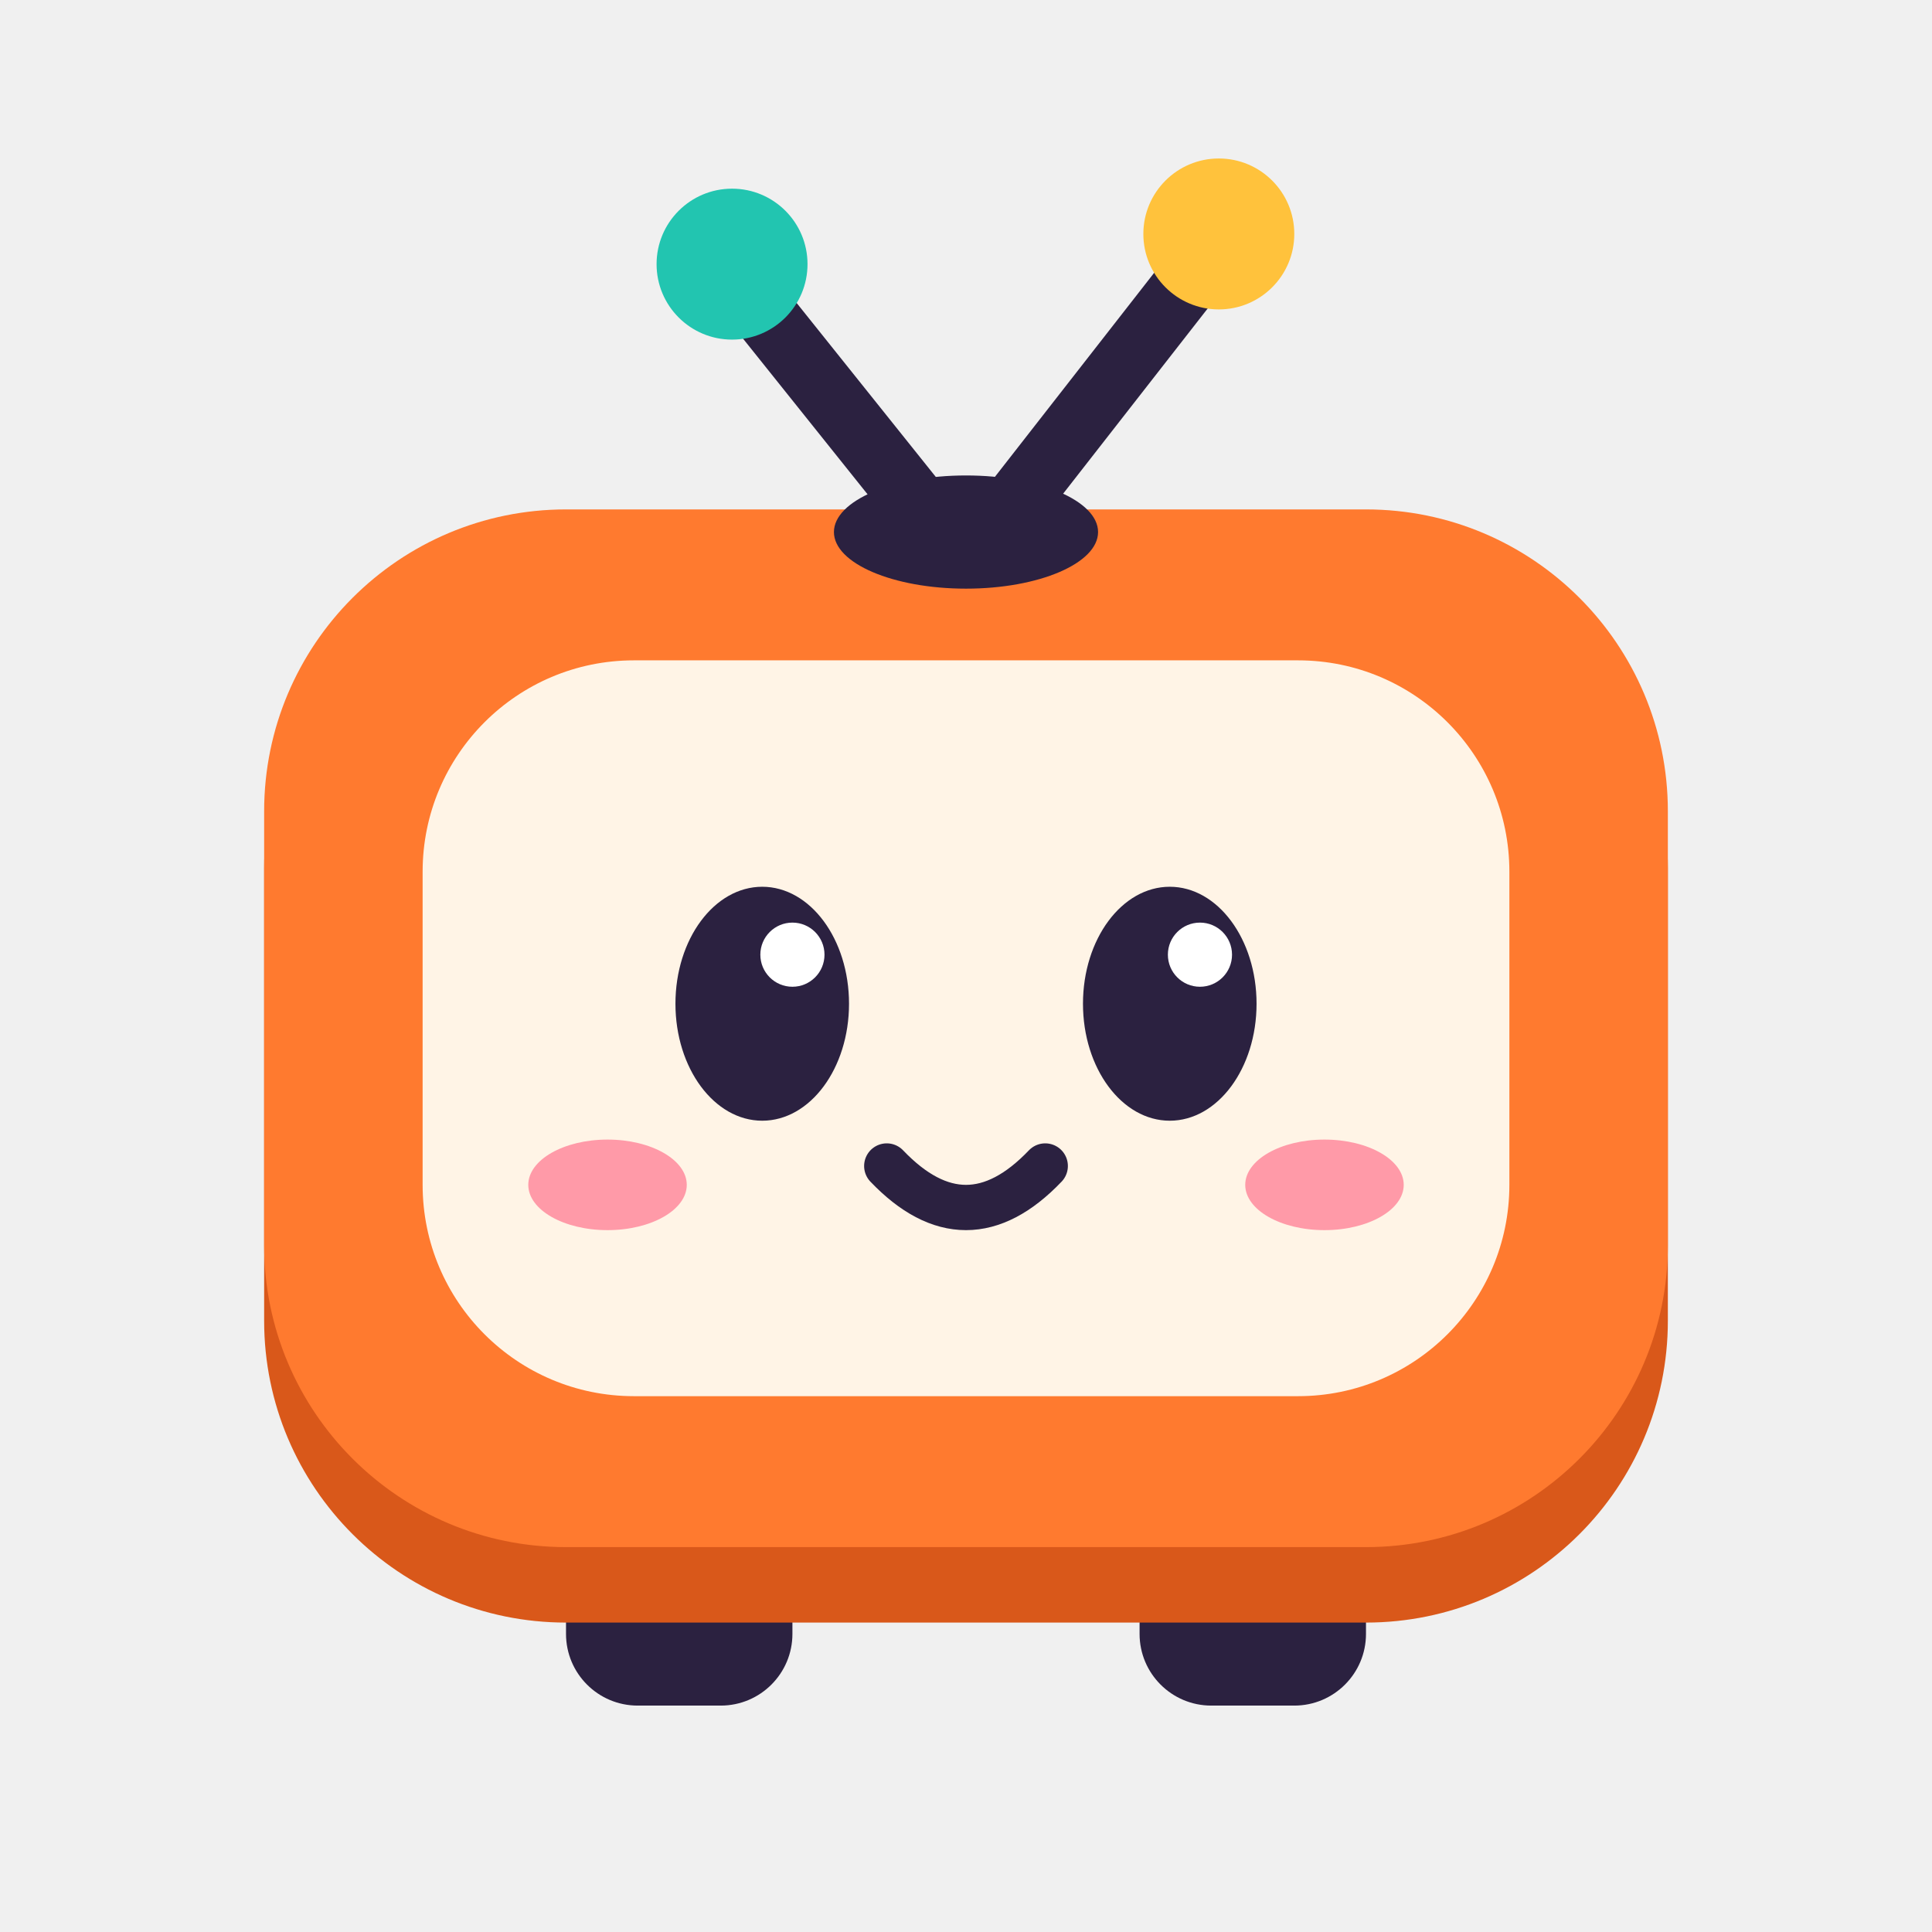
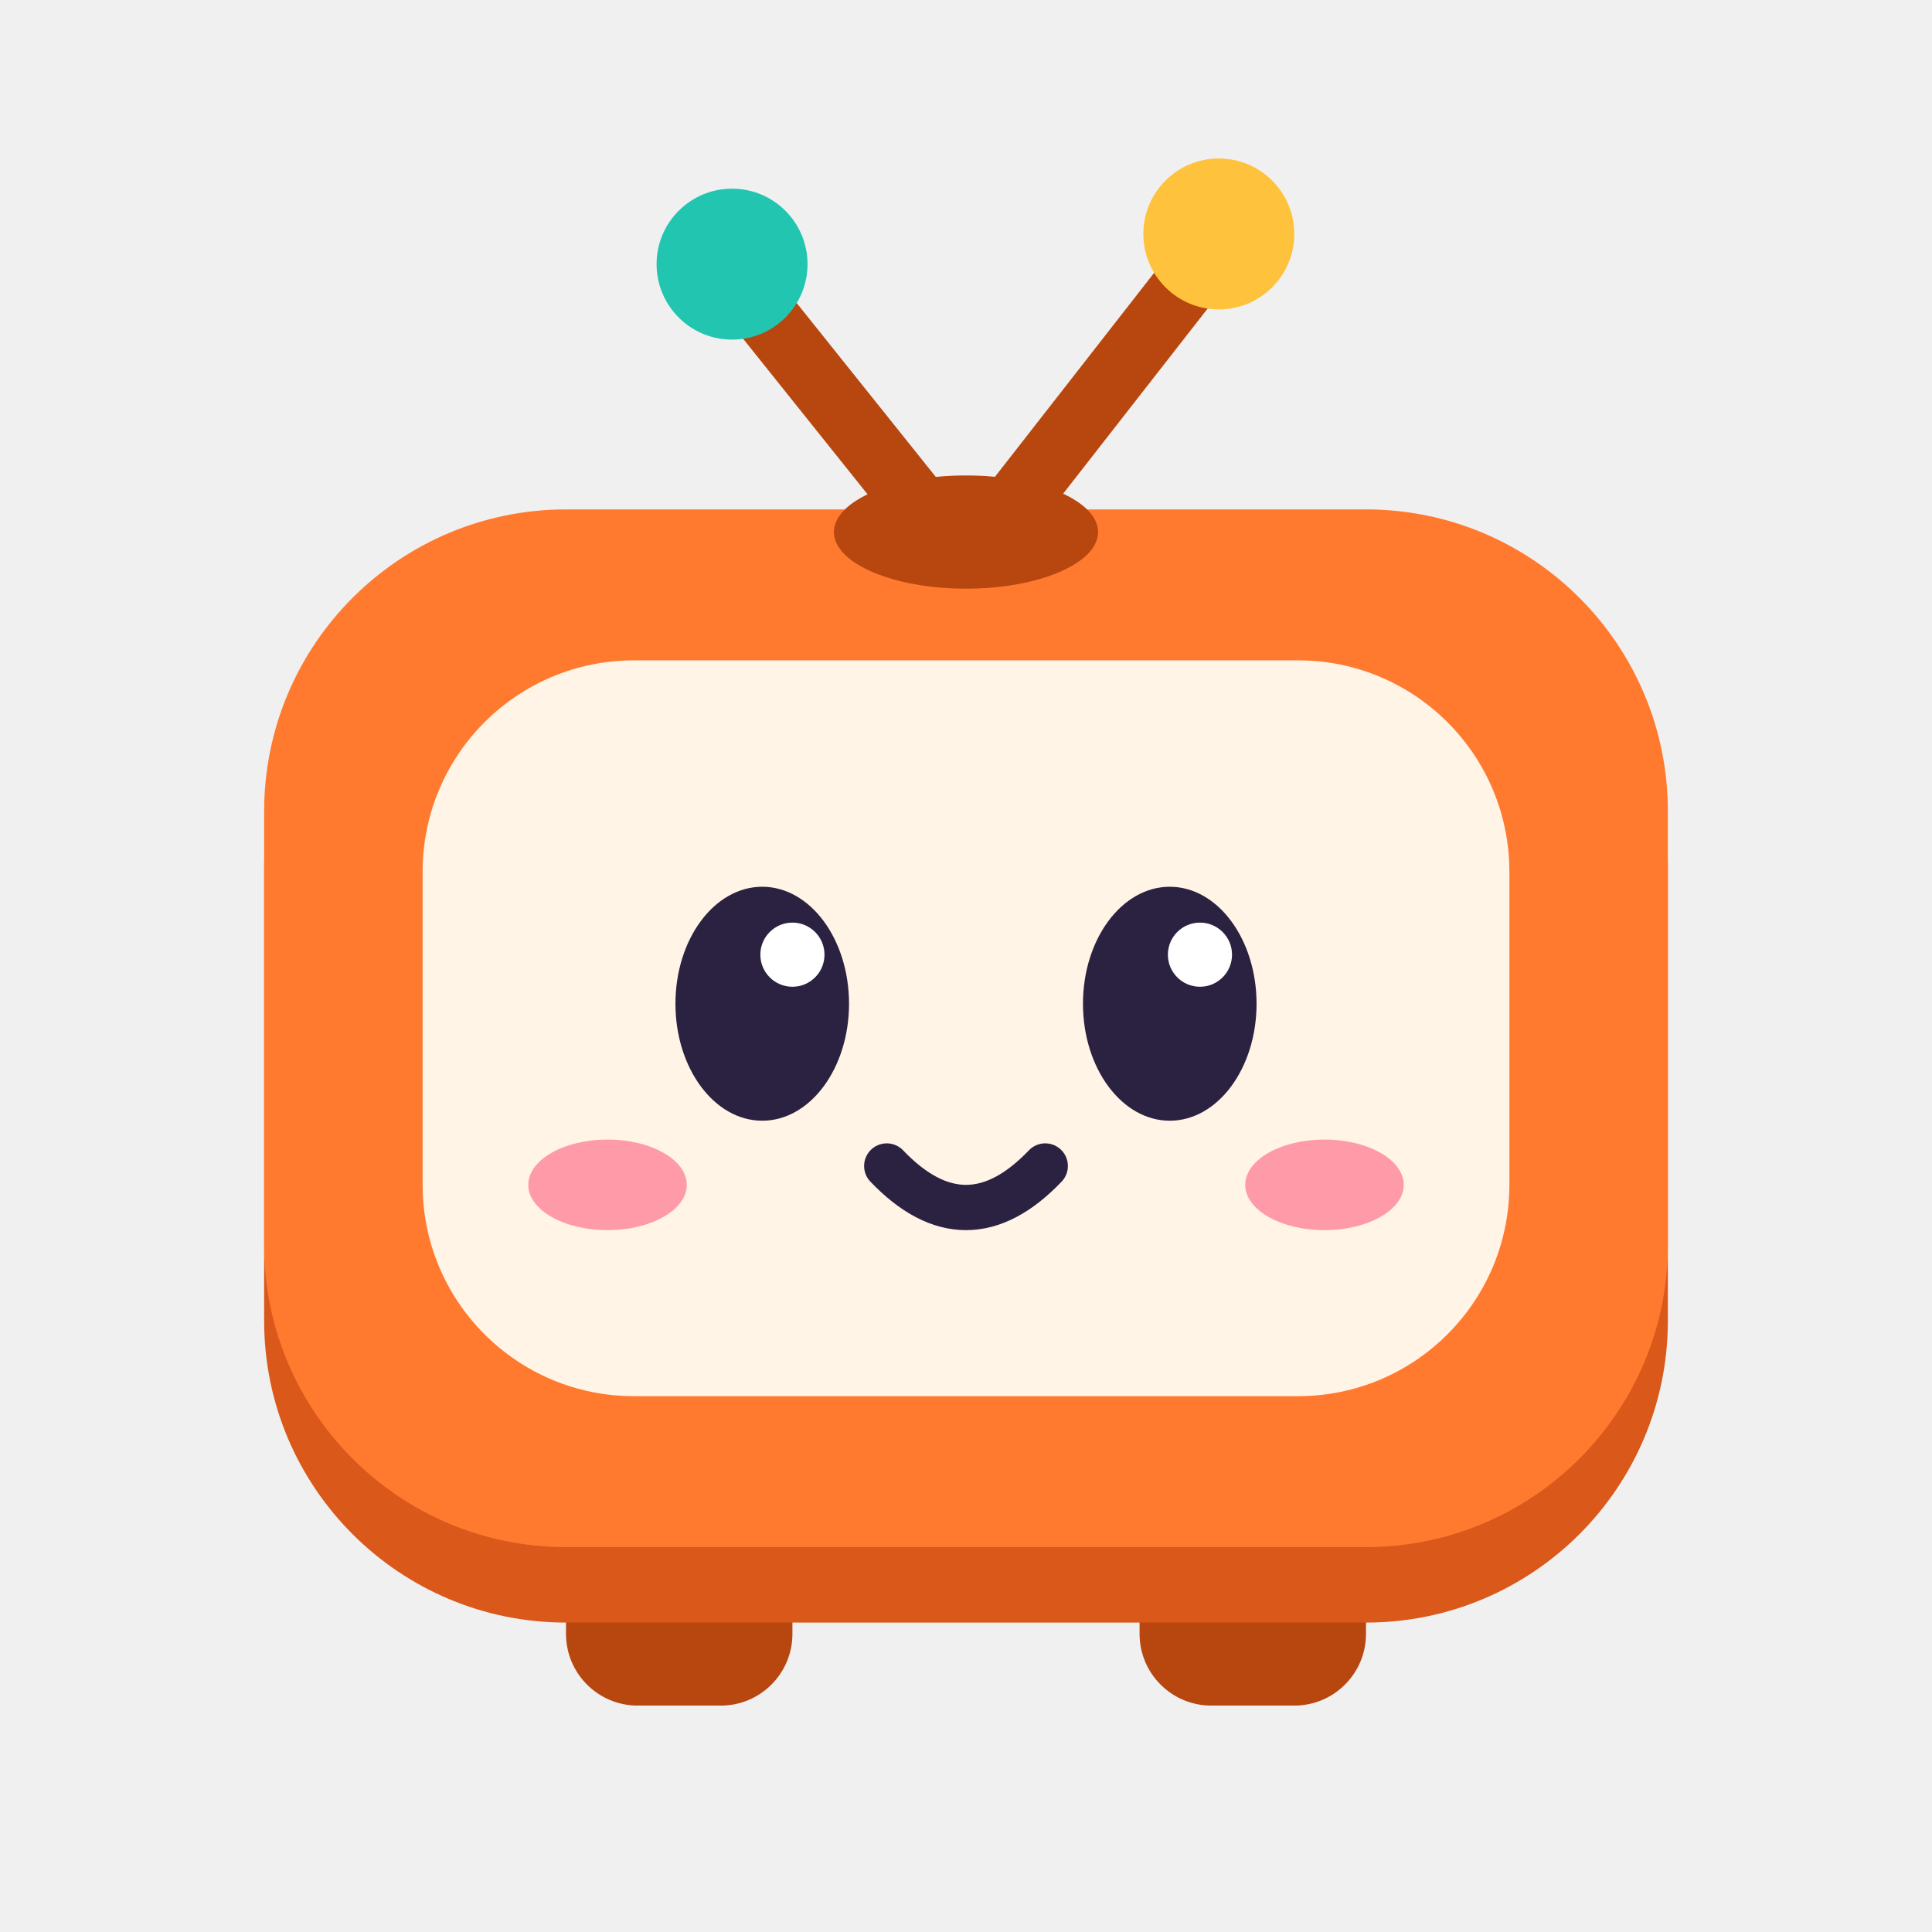
<svg xmlns="http://www.w3.org/2000/svg" width="1024" height="1024" viewBox="0 0 1024 1024">
-   <path d="M512 300 L392 150 M512 300 L640 136" stroke="#2B2140" stroke-width="34" stroke-linecap="round" fill="none" />
+   <path d="M512 300 L392 150 M512 300 L640 136" stroke="#B8460F" stroke-width="34" stroke-linecap="round" fill="none" />
  <circle cx="388" cy="140" r="40" fill="#22C5B0" />
  <circle cx="646" cy="124" r="40" fill="#FFC23C" />
-   <rect x="300" y="820" width="120" height="84" rx="38" fill="#2B2140" />
-   <rect x="604" y="820" width="120" height="84" rx="38" fill="#2B2140" />
+   <rect x="300" y="820" width="120" height="84" rx="38" fill="#B8460F" />
+   <rect x="604" y="820" width="120" height="84" rx="38" fill="#B8460F" />
  <rect x="140" y="300" width="744" height="560" rx="160" fill="#D9581A" />
  <rect x="140" y="270" width="744" height="550" rx="160" fill="#FF7A2F" />
-   <ellipse cx="512" cy="282" rx="70" ry="30" fill="#2B2140" />
+   <ellipse cx="512" cy="282" rx="70" ry="30" fill="#B8460F" />
  <rect x="224" y="350" width="576" height="390" rx="112" fill="#FFF4E6" />
  <ellipse cx="404" cy="532" rx="46" ry="62" fill="#2B2140" />
  <ellipse cx="620" cy="532" rx="46" ry="62" fill="#2B2140" />
  <circle cx="420" cy="506" r="17" fill="#fff" />
  <circle cx="636" cy="506" r="17" fill="#fff" />
  <ellipse cx="322" cy="628" rx="42" ry="24" fill="#FF9AA8" />
  <ellipse cx="702" cy="628" rx="42" ry="24" fill="#FF9AA8" />
  <path d="M470 618 Q512 662 554 618" stroke="#2B2140" stroke-width="24" stroke-linecap="round" fill="none" />
</svg>
